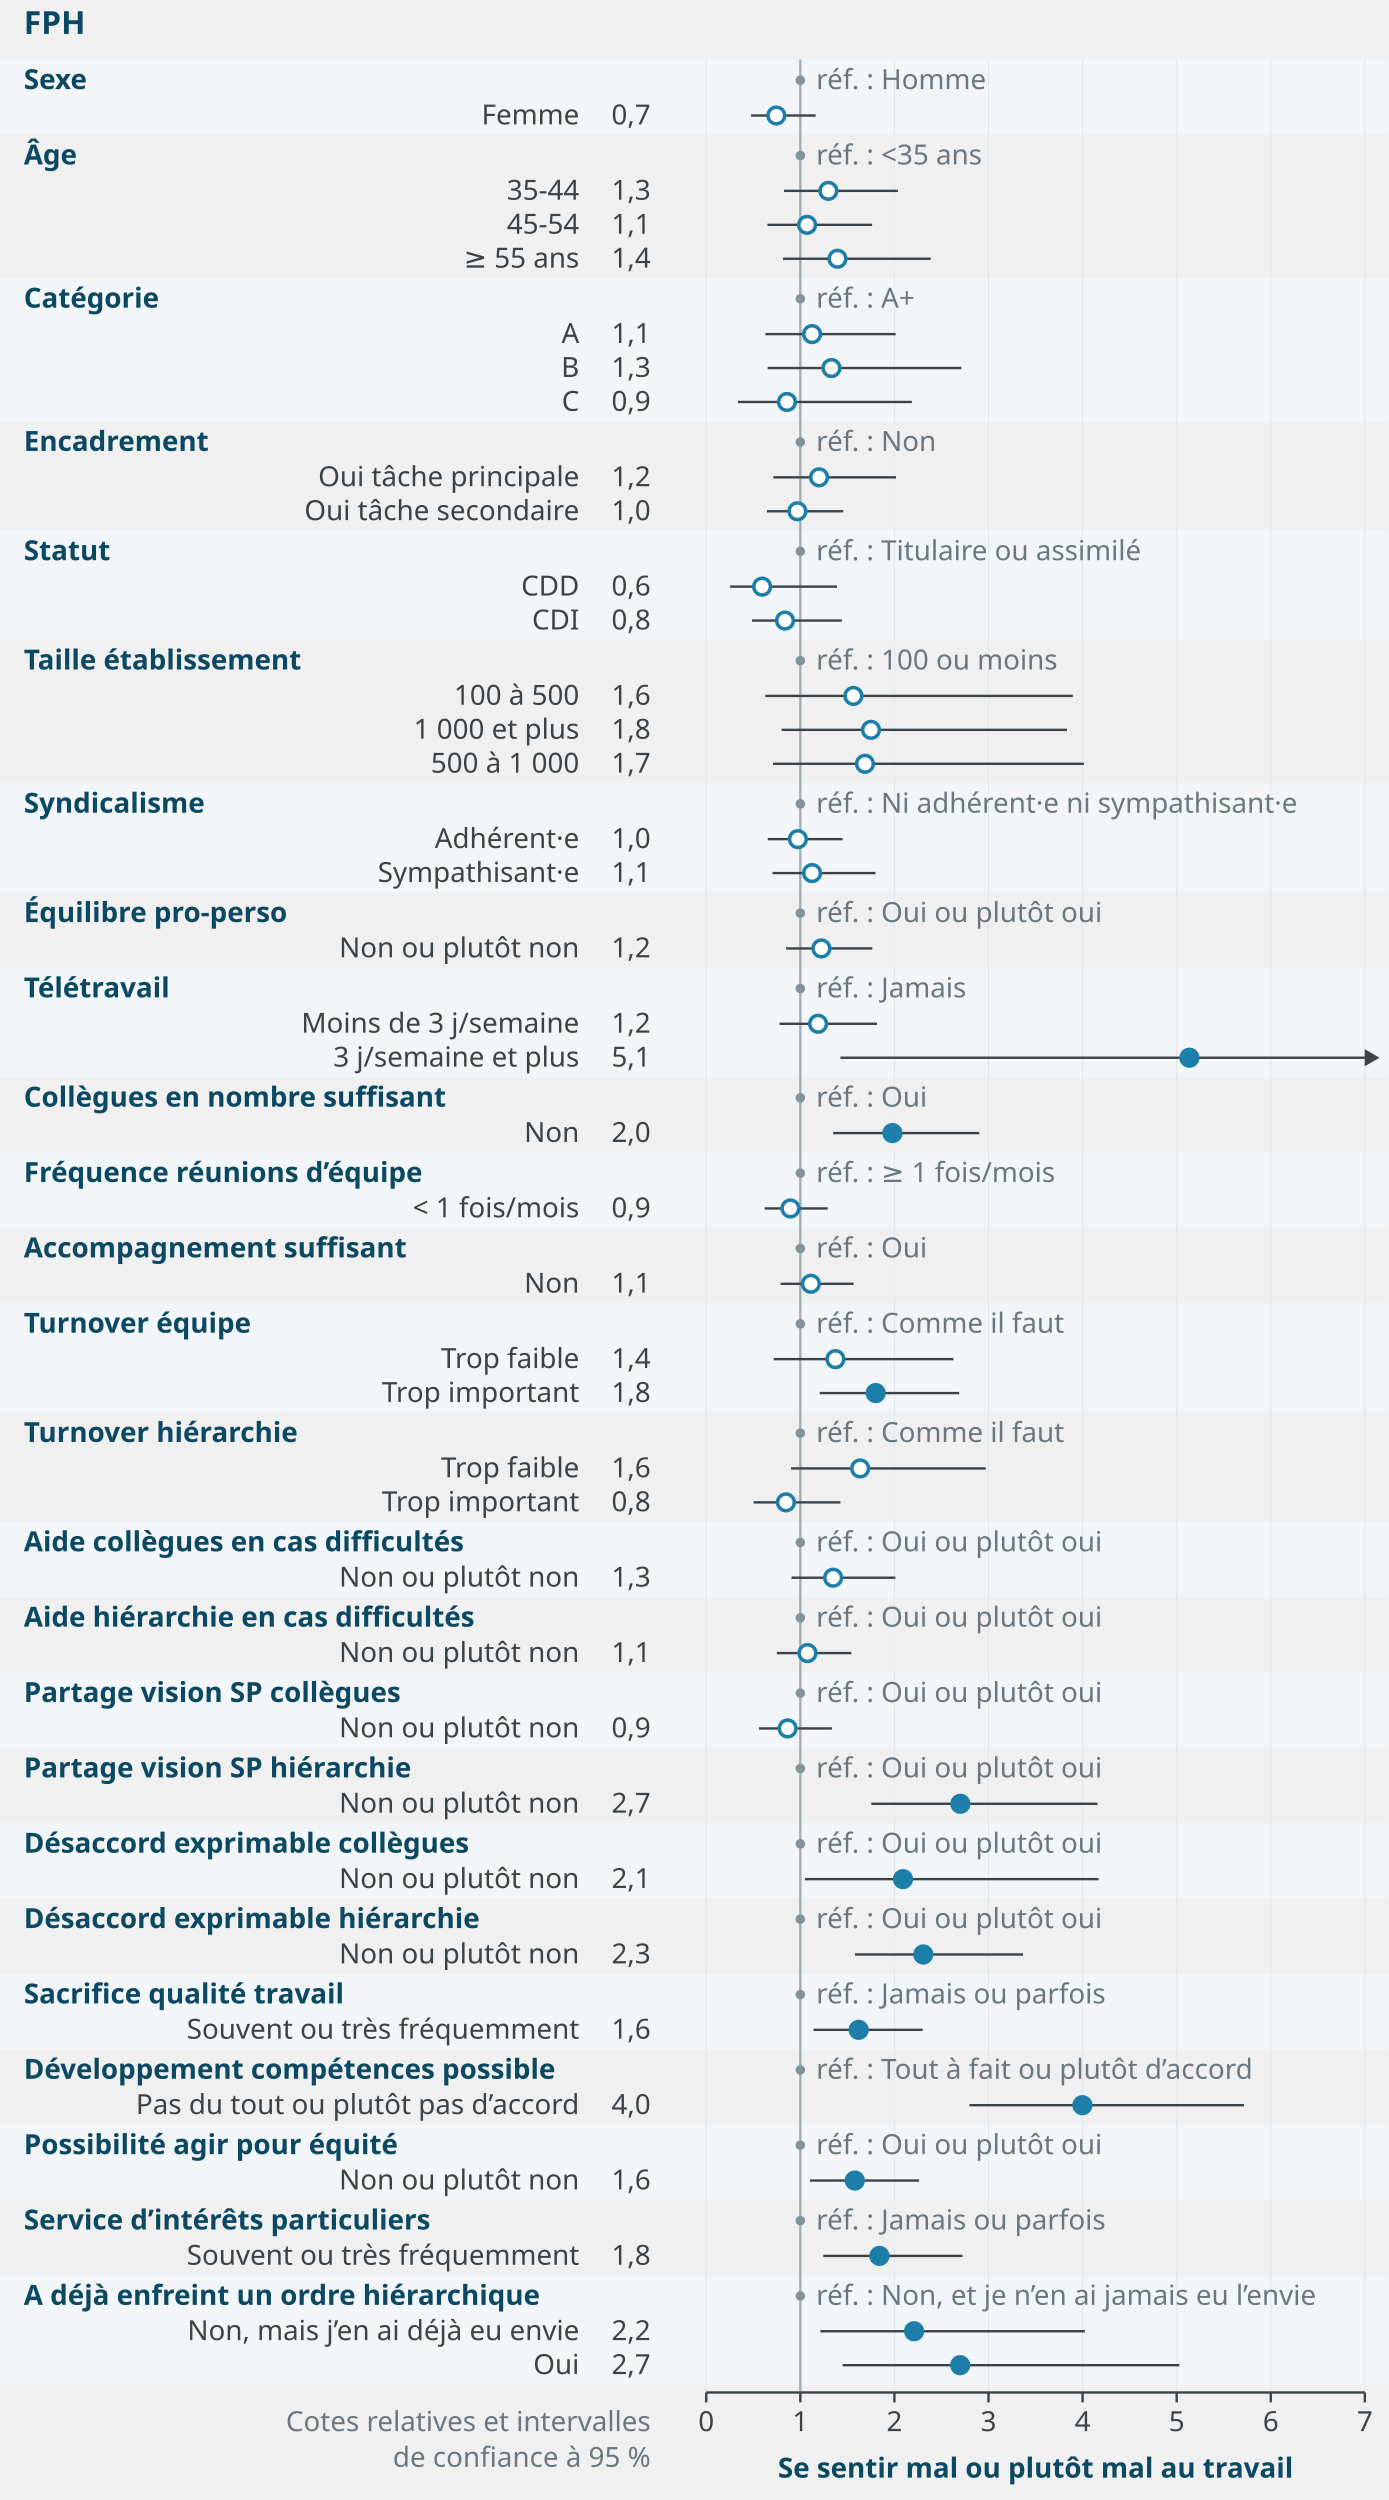
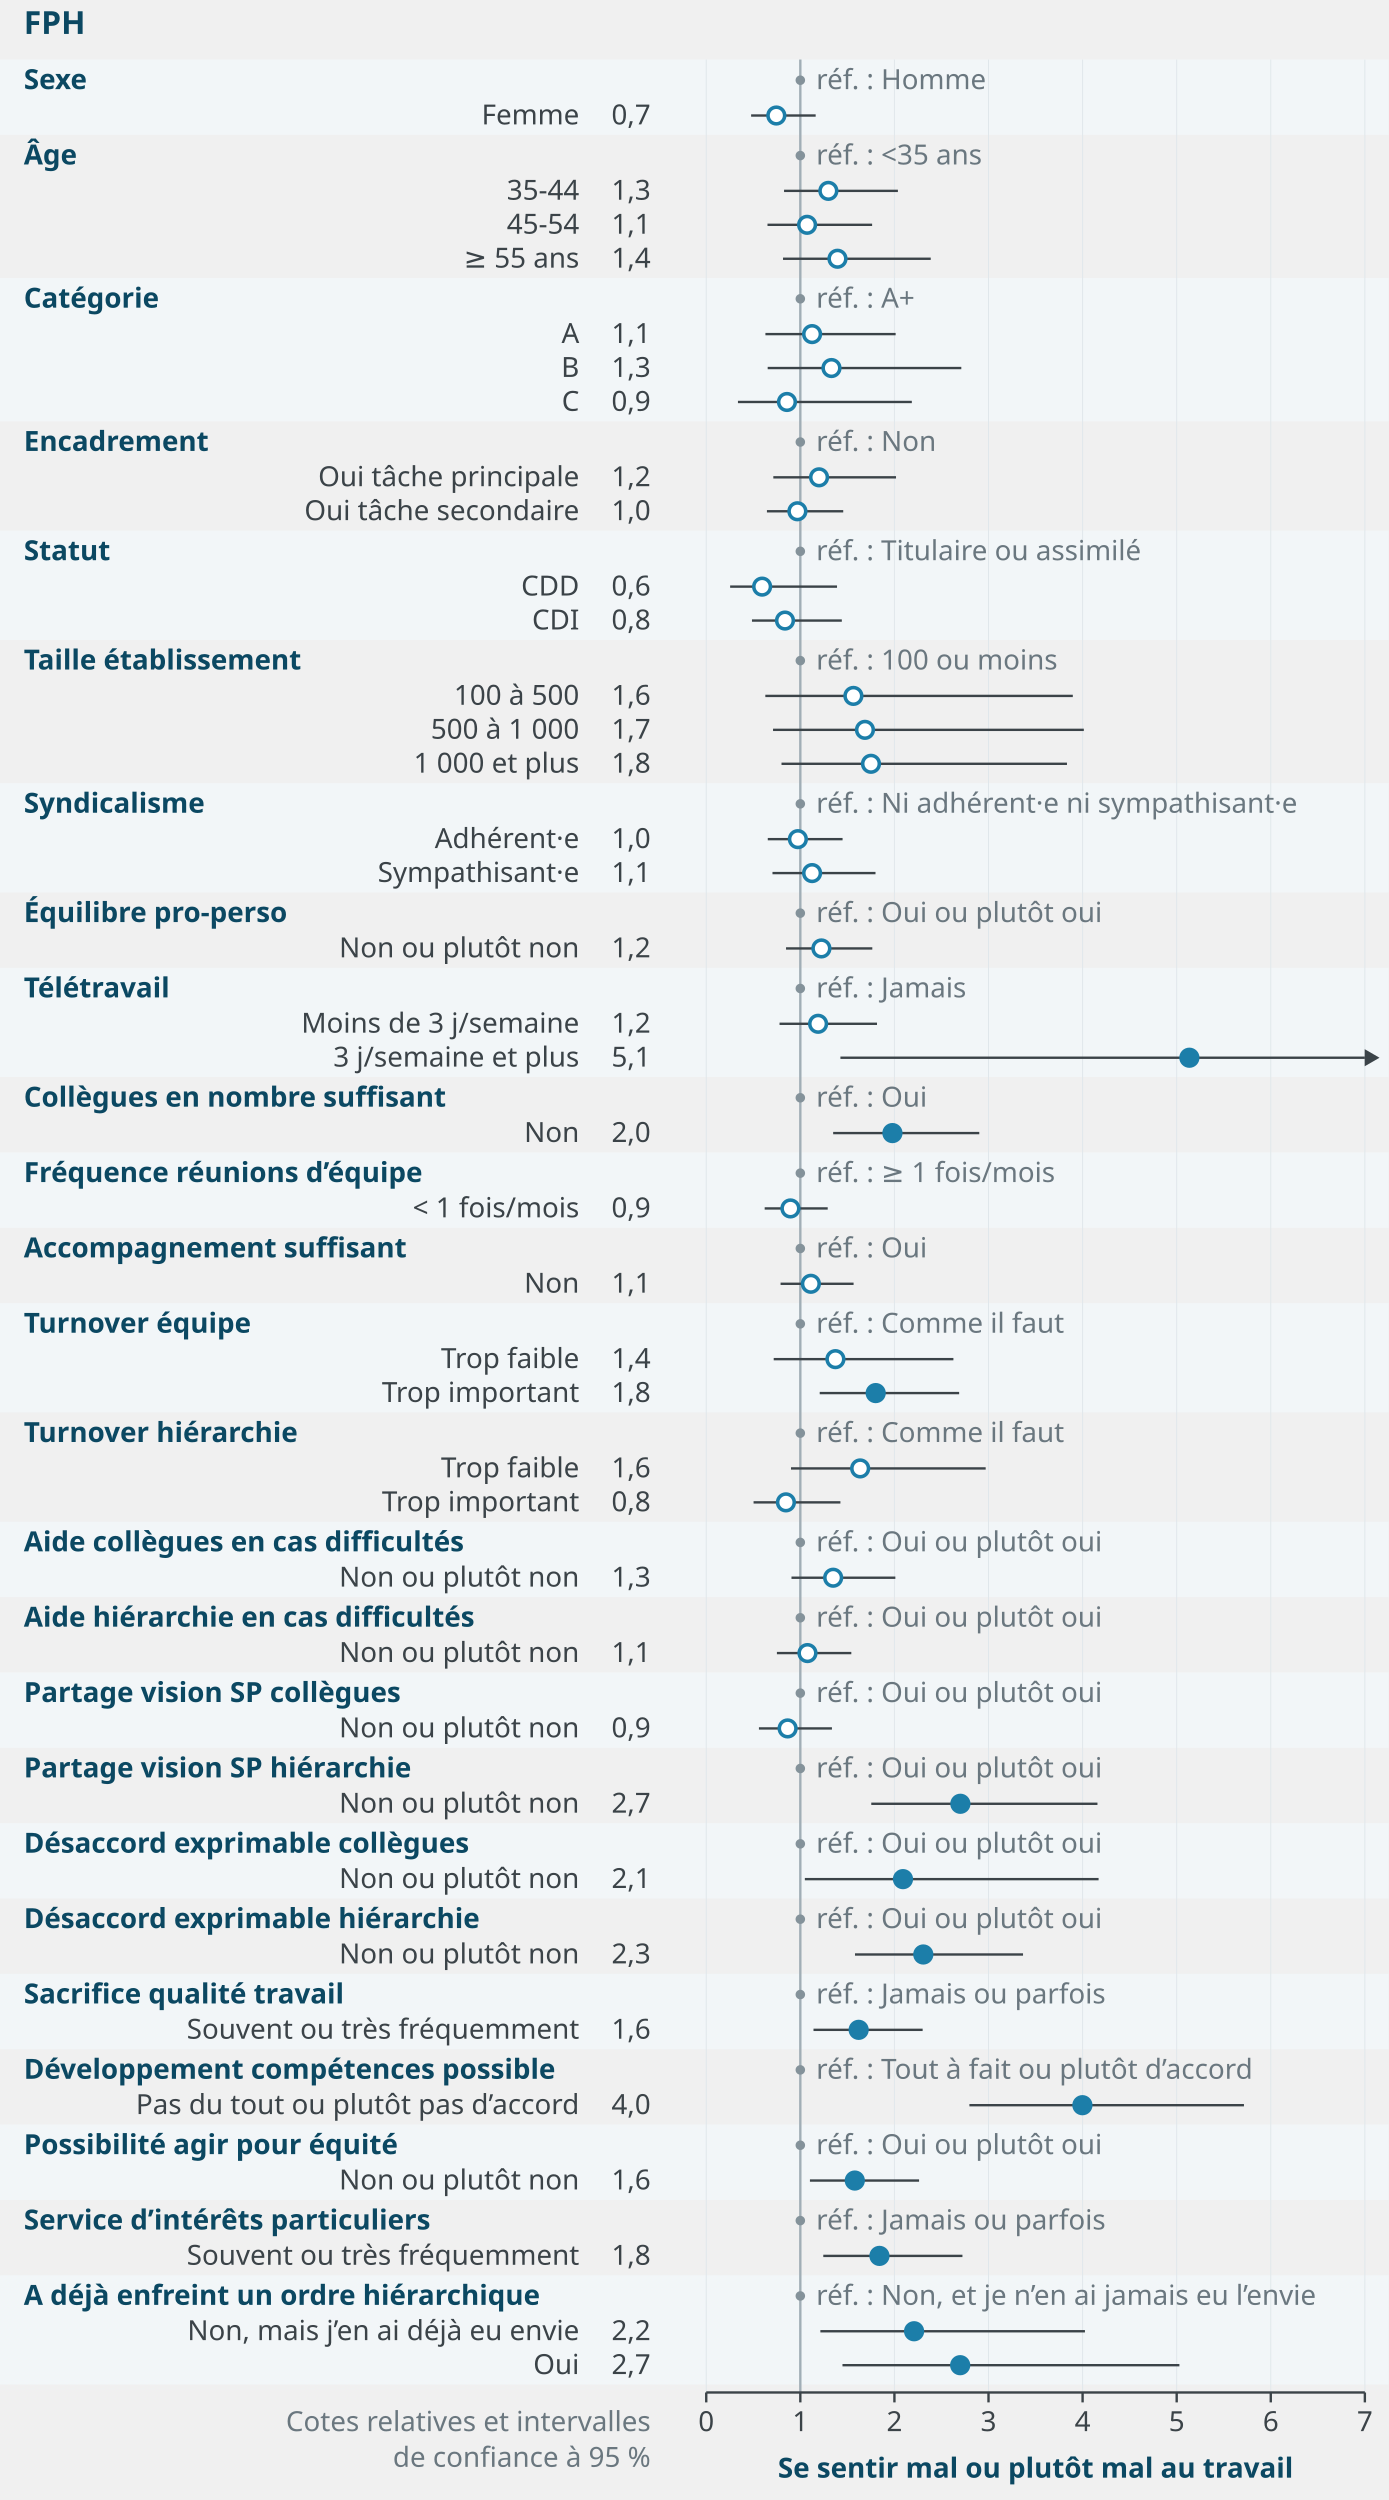
<svg xmlns="http://www.w3.org/2000/svg" fill="currentColor" font-family="system-ui, sans-serif" font-size="10" text-anchor="middle" width="350pt" height="630.1pt" viewBox="0 0 350 630.1" style="font-family: Poppins-Regular, Poppins; font-size: 7px; background: none;">
  <g aria-label="rect" fill="#F2F6F8">
    <rect x="0" y="15" width="350" height="18.992" />
    <rect x="0" y="70.092" width="350" height="36.1" />
    <rect x="0" y="133.737" width="350" height="27.546" />
    <rect x="0" y="197.383" width="350" height="27.546" />
    <rect x="0" y="243.921" width="350" height="27.546" />
    <rect x="0" y="290.458" width="350" height="18.992" />
    <rect x="0" y="328.442" width="350" height="27.546" />
    <rect x="0" y="383.534" width="350" height="18.992" />
    <rect x="0" y="421.518" width="350" height="18.992" />
    <rect x="0" y="459.502" width="350" height="18.992" />
    <rect x="0" y="497.486" width="350" height="18.992" />
    <rect x="0" y="535.47" width="350" height="18.992" />
    <rect x="0" y="573.454" width="350" height="27.546" />
  </g>
  <g aria-label="rule" stroke="#E0E7EB" stroke-width="0.25">
    <line x1="178" x2="178" y1="15" y2="603" />
    <line x1="225.429" x2="225.429" y1="15" y2="603" />
    <line x1="249.143" x2="249.143" y1="15" y2="603" />
    <line x1="272.857" x2="272.857" y1="15" y2="603" />
    <line x1="296.571" x2="296.571" y1="15" y2="603" />
    <line x1="320.286" x2="320.286" y1="15" y2="603" />
    <line x1="344" x2="344" y1="15" y2="603" />
  </g>
  <g aria-label="rule" stroke="#A1AEB6" stroke-width="0.6">
    <line x1="201.714" x2="201.714" y1="15" y2="603" />
  </g>
  <g aria-label="dot" fill="#84929A">
    <circle cx="201.714" cy="20.219" r="1.2" />
    <circle cx="201.714" cy="39.211" r="1.2" />
    <circle cx="201.714" cy="75.311" r="1.2" />
    <circle cx="201.714" cy="111.41" r="1.2" />
    <circle cx="201.714" cy="138.956" r="1.2" />
    <circle cx="201.714" cy="166.502" r="1.2" />
    <circle cx="201.714" cy="202.602" r="1.2" />
    <circle cx="201.714" cy="230.148" r="1.2" />
    <circle cx="201.714" cy="249.14" r="1.2" />
    <circle cx="201.714" cy="276.686" r="1.2" />
    <circle cx="201.714" cy="295.678" r="1.2" />
    <circle cx="201.714" cy="314.67" r="1.2" />
    <circle cx="201.714" cy="333.662" r="1.2" />
    <circle cx="201.714" cy="361.207" r="1.2" />
    <circle cx="201.714" cy="388.753" r="1.2" />
    <circle cx="201.714" cy="407.745" r="1.2" />
    <circle cx="201.714" cy="426.737" r="1.2" />
    <circle cx="201.714" cy="445.729" r="1.2" />
    <circle cx="201.714" cy="464.721" r="1.2" />
    <circle cx="201.714" cy="483.713" r="1.2" />
    <circle cx="201.714" cy="502.705" r="1.2" />
    <circle cx="201.714" cy="521.697" r="1.2" />
    <circle cx="201.714" cy="540.689" r="1.2" />
    <circle cx="201.714" cy="559.681" r="1.2" />
    <circle cx="201.714" cy="578.673" r="1.2" />
  </g>
  <g aria-label="rule" stroke="#3B4348" stroke-width="0.6">
    <line x1="189.312" x2="205.58" y1="29.115" y2="29.115" />
    <line x1="197.612" x2="226.306" y1="48.107" y2="48.107" />
    <line x1="193.438" x2="219.808" y1="56.661" y2="56.661" />
    <line x1="197.351" x2="234.582" y1="65.215" y2="65.215" />
    <line x1="192.916" x2="225.737" y1="84.207" y2="84.207" />
    <line x1="193.485" x2="242.289" y1="92.761" y2="92.761" />
    <line x1="185.992" x2="229.816" y1="101.314" y2="101.314" />
    <line x1="194.908" x2="225.832" y1="120.306" y2="120.306" />
    <line x1="193.296" x2="212.528" y1="128.86" y2="128.86" />
    <line x1="184.023" x2="210.963" y1="147.852" y2="147.852" />
    <line x1="189.525" x2="212.172" y1="156.406" y2="156.406" />
    <line x1="192.893" x2="270.391" y1="175.398" y2="175.398" />
-     <line x1="196.971" x2="268.921" y1="183.952" y2="183.952" />
-     <line x1="194.837" x2="273.165" y1="192.506" y2="192.506" />
+     <line x1="194.837" x2="273.165" y1="183.952" y2="183.952" />
+     <line x1="196.971" x2="268.921" y1="192.506" y2="192.506" />
    <line x1="193.509" x2="212.362" y1="211.498" y2="211.498" />
    <line x1="194.695" x2="220.662" y1="220.052" y2="220.052" />
    <line x1="198.11" x2="219.856" y1="239.044" y2="239.044" />
    <line x1="196.473" x2="221.041" y1="258.036" y2="258.036" />
    <line x1="211.817" x2="344" y1="266.59" y2="266.59" />
    <line x1="209.991" x2="246.819" y1="285.582" y2="285.582" />
    <line x1="192.727" x2="208.615" y1="304.574" y2="304.574" />
    <line x1="196.734" x2="215.137" y1="323.566" y2="323.566" />
    <line x1="195.003" x2="240.297" y1="342.558" y2="342.558" />
    <line x1="206.599" x2="241.744" y1="351.111" y2="351.111" />
    <line x1="199.367" x2="248.431" y1="370.103" y2="370.103" />
    <line x1="189.928" x2="211.817" y1="378.657" y2="378.657" />
    <line x1="199.485" x2="225.666" y1="397.649" y2="397.649" />
    <line x1="195.809" x2="214.567" y1="416.641" y2="416.641" />
    <line x1="191.28" x2="209.682" y1="435.633" y2="435.633" />
    <line x1="219.595" x2="276.604" y1="454.625" y2="454.625" />
    <line x1="202.853" x2="276.889" y1="473.617" y2="473.617" />
    <line x1="215.492" x2="257.846" y1="492.609" y2="492.609" />
    <line x1="205.034" x2="232.543" y1="511.601" y2="511.601" />
    <line x1="244.329" x2="313.527" y1="530.593" y2="530.593" />
    <line x1="204.133" x2="231.642" y1="549.585" y2="549.585" />
    <line x1="207.501" x2="242.574" y1="568.577" y2="568.577" />
    <line x1="206.765" x2="273.45" y1="587.569" y2="587.569" />
    <line x1="212.338" x2="297.259" y1="596.123" y2="596.123" />
  </g>
  <g aria-label="dot" fill="#3B4348">
    <path transform="translate(345.2,266.5895) rotate(90)" d="M0,-2.488L2.155,1.244L-2.155,1.244Z" />
  </g>
  <g aria-label="dot" stroke="#1C7EA9" stroke-width="0.9">
    <circle cx="195.667" cy="29.115" r="2.1" fill="#FFFFFF" />
    <circle cx="208.781" cy="48.107" r="2.1" fill="#FFFFFF" />
    <circle cx="203.422" cy="56.661" r="2.1" fill="#FFFFFF" />
    <circle cx="211.081" cy="65.215" r="2.1" fill="#FFFFFF" />
    <circle cx="204.679" cy="84.207" r="2.1" fill="#FFFFFF" />
    <circle cx="209.564" cy="92.761" r="2.1" fill="#FFFFFF" />
    <circle cx="198.347" cy="101.314" r="2.1" fill="#FFFFFF" />
    <circle cx="206.433" cy="120.306" r="2.1" fill="#FFFFFF" />
    <circle cx="200.979" cy="128.86" r="2.1" fill="#FFFFFF" />
    <circle cx="192.086" cy="147.852" r="2.1" fill="#FFFFFF" />
    <circle cx="197.849" cy="156.406" r="2.1" fill="#FFFFFF" />
    <circle cx="215.089" cy="175.398" r="2.1" fill="#FFFFFF" />
-     <circle cx="219.524" cy="183.952" r="2.1" fill="#FFFFFF" />
-     <circle cx="218.006" cy="192.506" r="2.1" fill="#FFFFFF" />
+     <circle cx="218.006" cy="183.952" r="2.1" fill="#FFFFFF" />
+     <circle cx="219.524" cy="192.506" r="2.1" fill="#FFFFFF" />
    <circle cx="201.098" cy="211.498" r="2.1" fill="#FFFFFF" />
    <circle cx="204.679" cy="220.052" r="2.1" fill="#FFFFFF" />
    <circle cx="207.026" cy="239.044" r="2.1" fill="#FFFFFF" />
    <circle cx="206.196" cy="258.036" r="2.1" fill="#FFFFFF" />
    <circle cx="299.773" cy="266.59" r="2.1" fill="#1C7EA9" />
    <circle cx="224.931" cy="285.582" r="2.1" fill="#1C7EA9" />
    <circle cx="199.224" cy="304.574" r="2.1" fill="#FFFFFF" />
    <circle cx="204.37" cy="323.566" r="2.1" fill="#FFFFFF" />
    <circle cx="210.56" cy="342.558" r="2.1" fill="#FFFFFF" />
    <circle cx="220.709" cy="351.111" r="2.1" fill="#1C7EA9" />
    <circle cx="216.797" cy="370.103" r="2.1" fill="#FFFFFF" />
    <circle cx="198.086" cy="378.657" r="2.1" fill="#FFFFFF" />
    <circle cx="209.991" cy="397.649" r="2.1" fill="#FFFFFF" />
    <circle cx="203.517" cy="416.641" r="2.1" fill="#FFFFFF" />
    <circle cx="198.513" cy="435.633" r="2.1" fill="#FFFFFF" />
    <circle cx="242.052" cy="454.625" r="2.1" fill="#1C7EA9" />
    <circle cx="227.587" cy="473.617" r="2.1" fill="#1C7EA9" />
    <circle cx="232.709" cy="492.609" r="2.1" fill="#1C7EA9" />
    <circle cx="216.417" cy="511.601" r="2.1" fill="#1C7EA9" />
    <circle cx="272.81" cy="530.593" r="2.1" fill="#1C7EA9" />
    <circle cx="215.445" cy="549.585" r="2.1" fill="#1C7EA9" />
    <circle cx="221.658" cy="568.577" r="2.1" fill="#1C7EA9" />
    <circle cx="230.385" cy="587.569" r="2.1" fill="#1C7EA9" />
    <circle cx="242.005" cy="596.123" r="2.1" fill="#1C7EA9" />
  </g>
  <g aria-label="text" fill="#0B4862" text-anchor="start" font-family="Poppins-Bold, Poppins" font-size="7" font-weight="700">
    <text y="0.32em" transform="translate(6,20.21908)">Sexe</text>
    <text y="0.32em" transform="translate(6,39.21108)">Âge</text>
    <text y="0.32em" transform="translate(6,75.31077)">Catégorie</text>
    <text y="0.32em" transform="translate(6,111.4105)">Encadrement</text>
    <text y="0.32em" transform="translate(6,138.9563)">Statut</text>
    <text y="0.32em" transform="translate(6,166.5022)">Taille établissement</text>
    <text y="0.32em" transform="translate(6,202.6018)">Syndicalisme</text>
    <text y="0.32em" transform="translate(6,230.1477)">Équilibre pro-perso</text>
    <text y="0.32em" transform="translate(6,249.1397)">Télétravail</text>
    <text y="0.32em" transform="translate(6,276.6855)">Collègues en nombre suffisant</text>
    <text y="0.32em" transform="translate(6,295.6775)">Fréquence réunions d’équipe</text>
    <text y="0.32em" transform="translate(6,314.6695)">Accompagnement suffisant</text>
    <text y="0.32em" transform="translate(6,333.6615)">Turnover équipe</text>
    <text y="0.32em" transform="translate(6,361.2074)">Turnover hiérarchie</text>
    <text y="0.32em" transform="translate(6,388.7532)">Aide collègues en cas difficultés</text>
    <text y="0.32em" transform="translate(6,407.7452)">Aide hiérarchie en cas difficultés</text>
    <text y="0.32em" transform="translate(6,426.7372)">Partage vision SP collègues</text>
    <text y="0.32em" transform="translate(6,445.7292)">Partage vision SP hiérarchie</text>
    <text y="0.32em" transform="translate(6,464.7212)">Désaccord exprimable collègues</text>
    <text y="0.32em" transform="translate(6,483.7132)">Désaccord exprimable hiérarchie</text>
    <text y="0.32em" transform="translate(6,502.7052)">Sacrifice qualité travail</text>
    <text y="0.32em" transform="translate(6,521.6972)">Développement compétences possible</text>
    <text y="0.32em" transform="translate(6,540.6892)">Possibilité agir pour équité</text>
    <text y="0.32em" transform="translate(6,559.6812)">Service d’intérêts particuliers</text>
    <text y="0.32em" transform="translate(6,578.6732)">A déjà enfreint un ordre hiérarchique</text>
  </g>
  <g aria-label="text" fill="#6A777F" text-anchor="start" font-size="7">
    <text y="0.32em" transform="translate(205.7143,20.21908)">réf. : Homme</text>
    <text y="0.32em" transform="translate(205.7143,39.21108)">réf. : &lt;35 ans</text>
    <text y="0.32em" transform="translate(205.7143,75.31077)">réf. : A+</text>
    <text y="0.32em" transform="translate(205.7143,111.4105)">réf. : Non</text>
    <text y="0.32em" transform="translate(205.7143,138.9563)">réf. : Titulaire ou assimilé</text>
    <text y="0.32em" transform="translate(205.7143,166.5022)">réf. : 100 ou moins</text>
    <text y="0.32em" transform="translate(205.7143,202.6018)">réf. : Ni adhérent·e ni sympathisant·e</text>
    <text y="0.32em" transform="translate(205.7143,230.1477)">réf. : Oui ou plutôt oui</text>
    <text y="0.32em" transform="translate(205.7143,249.1397)">réf. : Jamais</text>
    <text y="0.32em" transform="translate(205.7143,276.6855)">réf. : Oui</text>
    <text y="0.32em" transform="translate(205.7143,295.6775)">réf. : ≥ 1 fois/mois</text>
    <text y="0.32em" transform="translate(205.7143,314.6695)">réf. : Oui</text>
    <text y="0.32em" transform="translate(205.7143,333.6615)">réf. : Comme il faut</text>
    <text y="0.32em" transform="translate(205.7143,361.2074)">réf. : Comme il faut</text>
    <text y="0.32em" transform="translate(205.7143,388.7532)">réf. : Oui ou plutôt oui</text>
    <text y="0.32em" transform="translate(205.7143,407.7452)">réf. : Oui ou plutôt oui</text>
    <text y="0.32em" transform="translate(205.7143,426.7372)">réf. : Oui ou plutôt oui</text>
    <text y="0.32em" transform="translate(205.7143,445.7292)">réf. : Oui ou plutôt oui</text>
    <text y="0.32em" transform="translate(205.7143,464.7212)">réf. : Oui ou plutôt oui</text>
    <text y="0.32em" transform="translate(205.7143,483.7132)">réf. : Oui ou plutôt oui</text>
    <text y="0.32em" transform="translate(205.7143,502.7052)">réf. : Jamais ou parfois</text>
    <text y="0.32em" transform="translate(205.7143,521.6972)">réf. : Tout à fait ou plutôt d’accord</text>
    <text y="0.32em" transform="translate(205.7143,540.6892)">réf. : Oui ou plutôt oui</text>
    <text y="0.32em" transform="translate(205.7143,559.6812)">réf. : Jamais ou parfois</text>
    <text y="0.32em" transform="translate(205.7143,578.6732)">réf. : Non, et je n’en ai jamais eu l’envie</text>
  </g>
  <g aria-label="text" fill="#3B4348" text-anchor="end" font-size="7">
    <text y="0.32em" transform="translate(146,29.11508)">Femme</text>
    <text y="0.32em" transform="translate(146,48.10708)">35-44</text>
    <text y="0.32em" transform="translate(146,56.66092)">45-54</text>
    <text y="0.32em" transform="translate(146,65.21477)">≥ 55 ans</text>
    <text y="0.32em" transform="translate(146,84.20677)">A</text>
    <text y="0.32em" transform="translate(146,92.76062)">B</text>
    <text y="0.32em" transform="translate(146,101.3145)">C</text>
    <text y="0.32em" transform="translate(146,120.3065)">Oui tâche principale</text>
    <text y="0.32em" transform="translate(146,128.8603)">Oui tâche secondaire</text>
    <text y="0.32em" transform="translate(146,147.8523)">CDD</text>
    <text y="0.32em" transform="translate(146,156.4062)">CDI</text>
    <text y="0.32em" transform="translate(146,175.3982)">100 à 500</text>
-     <text y="0.32em" transform="translate(146,183.952)">1 000 et plus</text>
-     <text y="0.32em" transform="translate(146,192.5058)">500 à 1 000</text>
+     <text y="0.32em" transform="translate(146,183.952)">500 à 1 000</text>
+     <text y="0.32em" transform="translate(146,192.5058)">1 000 et plus</text>
    <text y="0.32em" transform="translate(146,211.4978)">Adhérent·e</text>
    <text y="0.32em" transform="translate(146,220.0517)">Sympathisant·e</text>
    <text y="0.32em" transform="translate(146,239.0437)">Non ou plutôt non</text>
    <text y="0.32em" transform="translate(146,258.0357)">Moins de 3 j/semaine</text>
    <text y="0.32em" transform="translate(146,266.5895)">3 j/semaine et plus</text>
    <text y="0.32em" transform="translate(146,285.5815)">Non</text>
    <text y="0.32em" transform="translate(146,304.5735)">&lt; 1 fois/mois</text>
    <text y="0.32em" transform="translate(146,323.5655)">Non</text>
    <text y="0.32em" transform="translate(146,342.5575)">Trop faible</text>
    <text y="0.32em" transform="translate(146,351.1114)">Trop important</text>
    <text y="0.32em" transform="translate(146,370.1034)">Trop faible</text>
    <text y="0.32em" transform="translate(146,378.6572)">Trop important</text>
    <text y="0.32em" transform="translate(146,397.6492)">Non ou plutôt non</text>
    <text y="0.32em" transform="translate(146,416.6412)">Non ou plutôt non</text>
    <text y="0.32em" transform="translate(146,435.6332)">Non ou plutôt non</text>
    <text y="0.32em" transform="translate(146,454.6252)">Non ou plutôt non</text>
    <text y="0.32em" transform="translate(146,473.6172)">Non ou plutôt non</text>
    <text y="0.32em" transform="translate(146,492.6092)">Non ou plutôt non</text>
    <text y="0.32em" transform="translate(146,511.6012)">Souvent ou très fréquemment</text>
    <text y="0.32em" transform="translate(146,530.5932)">Pas du tout ou plutôt pas d’accord</text>
    <text y="0.32em" transform="translate(146,549.5852)">Non ou plutôt non</text>
    <text y="0.32em" transform="translate(146,568.5772)">Souvent ou très fréquemment</text>
    <text y="0.32em" transform="translate(146,587.5692)">Non, mais j’en ai déjà eu envie</text>
    <text y="0.32em" transform="translate(146,596.1231)">Oui</text>
  </g>
  <g aria-label="text" fill="#3B4348" text-anchor="end" font-size="7">
    <text y="0.32em" transform="translate(164,29.11508)">0,7</text>
    <text y="0.32em" transform="translate(164,48.10708)">1,3</text>
    <text y="0.32em" transform="translate(164,56.66092)">1,1</text>
    <text y="0.32em" transform="translate(164,65.21477)">1,4</text>
    <text y="0.32em" transform="translate(164,84.20677)">1,1</text>
    <text y="0.32em" transform="translate(164,92.76062)">1,3</text>
    <text y="0.32em" transform="translate(164,101.3145)">0,9</text>
    <text y="0.32em" transform="translate(164,120.3065)">1,2</text>
    <text y="0.32em" transform="translate(164,128.8603)">1,0</text>
    <text y="0.32em" transform="translate(164,147.8523)">0,6</text>
    <text y="0.32em" transform="translate(164,156.4062)">0,8</text>
    <text y="0.32em" transform="translate(164,175.3982)">1,6</text>
-     <text y="0.32em" transform="translate(164,183.952)">1,8</text>
-     <text y="0.32em" transform="translate(164,192.5058)">1,7</text>
+     <text y="0.32em" transform="translate(164,183.952)">1,7</text>
+     <text y="0.32em" transform="translate(164,192.5058)">1,8</text>
    <text y="0.32em" transform="translate(164,211.4978)">1,0</text>
    <text y="0.32em" transform="translate(164,220.0517)">1,1</text>
    <text y="0.32em" transform="translate(164,239.0437)">1,2</text>
    <text y="0.32em" transform="translate(164,258.0357)">1,2</text>
    <text y="0.32em" transform="translate(164,266.5895)">5,1</text>
    <text y="0.32em" transform="translate(164,285.5815)">2,0</text>
    <text y="0.32em" transform="translate(164,304.5735)">0,9</text>
    <text y="0.32em" transform="translate(164,323.5655)">1,1</text>
    <text y="0.32em" transform="translate(164,342.5575)">1,4</text>
    <text y="0.32em" transform="translate(164,351.1114)">1,8</text>
    <text y="0.32em" transform="translate(164,370.1034)">1,6</text>
    <text y="0.32em" transform="translate(164,378.6572)">0,8</text>
    <text y="0.32em" transform="translate(164,397.6492)">1,3</text>
    <text y="0.32em" transform="translate(164,416.6412)">1,1</text>
    <text y="0.32em" transform="translate(164,435.6332)">0,9</text>
    <text y="0.32em" transform="translate(164,454.6252)">2,7</text>
    <text y="0.32em" transform="translate(164,473.6172)">2,1</text>
    <text y="0.32em" transform="translate(164,492.6092)">2,3</text>
    <text y="0.32em" transform="translate(164,511.6012)">1,6</text>
    <text y="0.32em" transform="translate(164,530.5932)">4,0</text>
    <text y="0.32em" transform="translate(164,549.5852)">1,6</text>
    <text y="0.32em" transform="translate(164,568.5772)">1,8</text>
    <text y="0.32em" transform="translate(164,587.5692)">2,2</text>
    <text y="0.32em" transform="translate(164,596.1231)">2,7</text>
  </g>
  <g aria-label="text" fill="#0B4862" text-anchor="start" font-family="Poppins-Bold, Poppins" font-size="8" font-weight="700">
    <text y="0.32em" transform="translate(6,6)">FPH</text>
  </g>
  <g aria-label="rule" stroke="#3B4348" stroke-width="0.6">
    <line x1="178" x2="344" y1="603" y2="603" />
  </g>
  <g aria-label="rule" stroke="#3B4348" stroke-width="0.6">
    <line x1="178" x2="178" y1="603" y2="605.5" />
    <line x1="201.714" x2="201.714" y1="603" y2="605.5" />
    <line x1="225.429" x2="225.429" y1="603" y2="605.5" />
    <line x1="249.143" x2="249.143" y1="603" y2="605.5" />
    <line x1="272.857" x2="272.857" y1="603" y2="605.5" />
    <line x1="296.571" x2="296.571" y1="603" y2="605.5" />
    <line x1="320.286" x2="320.286" y1="603" y2="605.5" />
    <line x1="344" x2="344" y1="603" y2="605.5" />
  </g>
  <g aria-label="text" fill="#3B4348" font-size="7">
    <text y="0.32em" transform="translate(178,610.5)">0</text>
    <text y="0.32em" transform="translate(201.7143,610.5)">1</text>
    <text y="0.32em" transform="translate(225.4286,610.5)">2</text>
    <text y="0.32em" transform="translate(249.1429,610.5)">3</text>
    <text y="0.32em" transform="translate(272.8571,610.5)">4</text>
    <text y="0.32em" transform="translate(296.5714,610.5)">5</text>
    <text y="0.32em" transform="translate(320.2857,610.5)">6</text>
    <text y="0.32em" transform="translate(344,610.5)">7</text>
  </g>
  <g aria-label="text" fill="#6A777F" text-anchor="end" font-size="7">
    <text y="0.32em" transform="translate(164,610.5)">Cotes relatives et intervalles</text>
  </g>
  <g aria-label="text" fill="#6A777F" text-anchor="end" font-size="7">
    <text y="0.32em" transform="translate(164,619.5)">de confiance à 95 %</text>
  </g>
  <g aria-label="text" fill="#0B4862" font-family="Poppins-Bold, Poppins" font-size="7" font-weight="700" transform="translate(0,-3.5)">
    <text y="0.71em" transform="translate(261,623)">Se sentir mal ou plutôt mal au travail</text>
  </g>
</svg>
